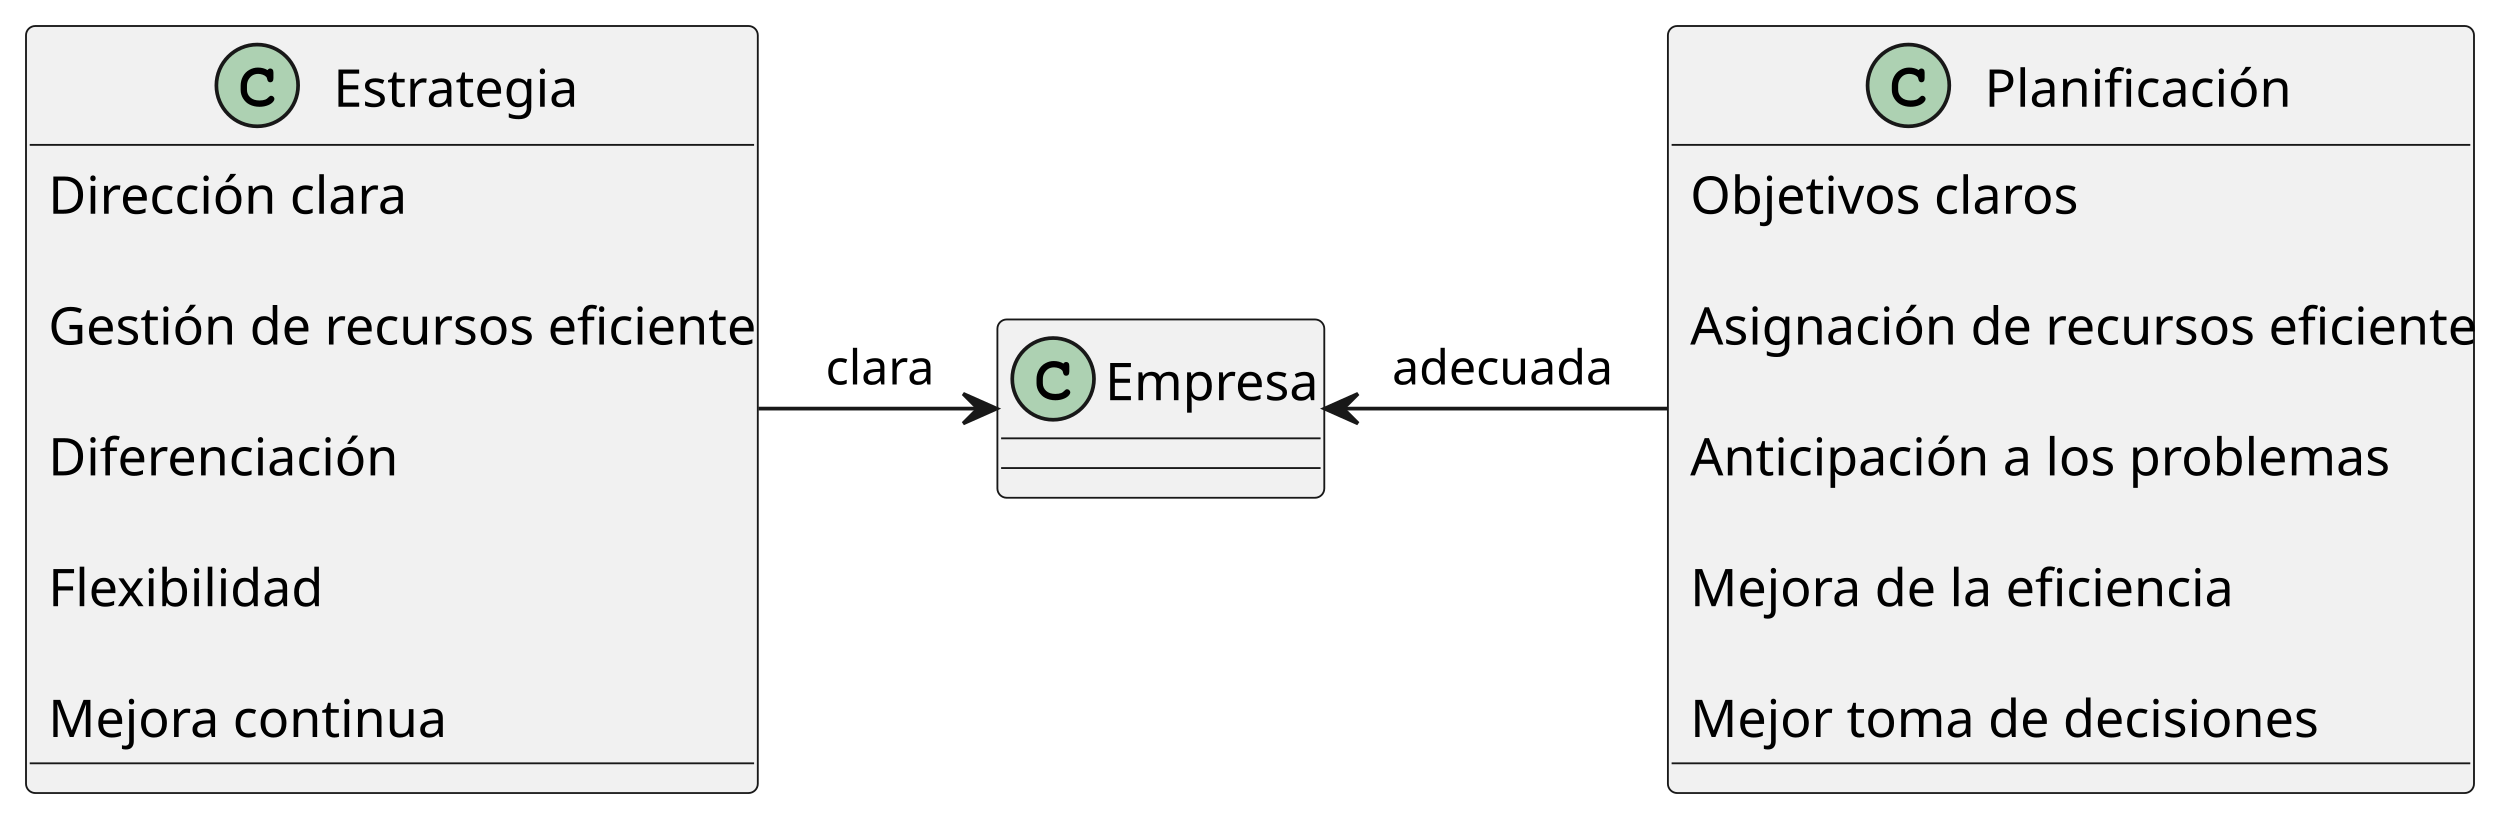
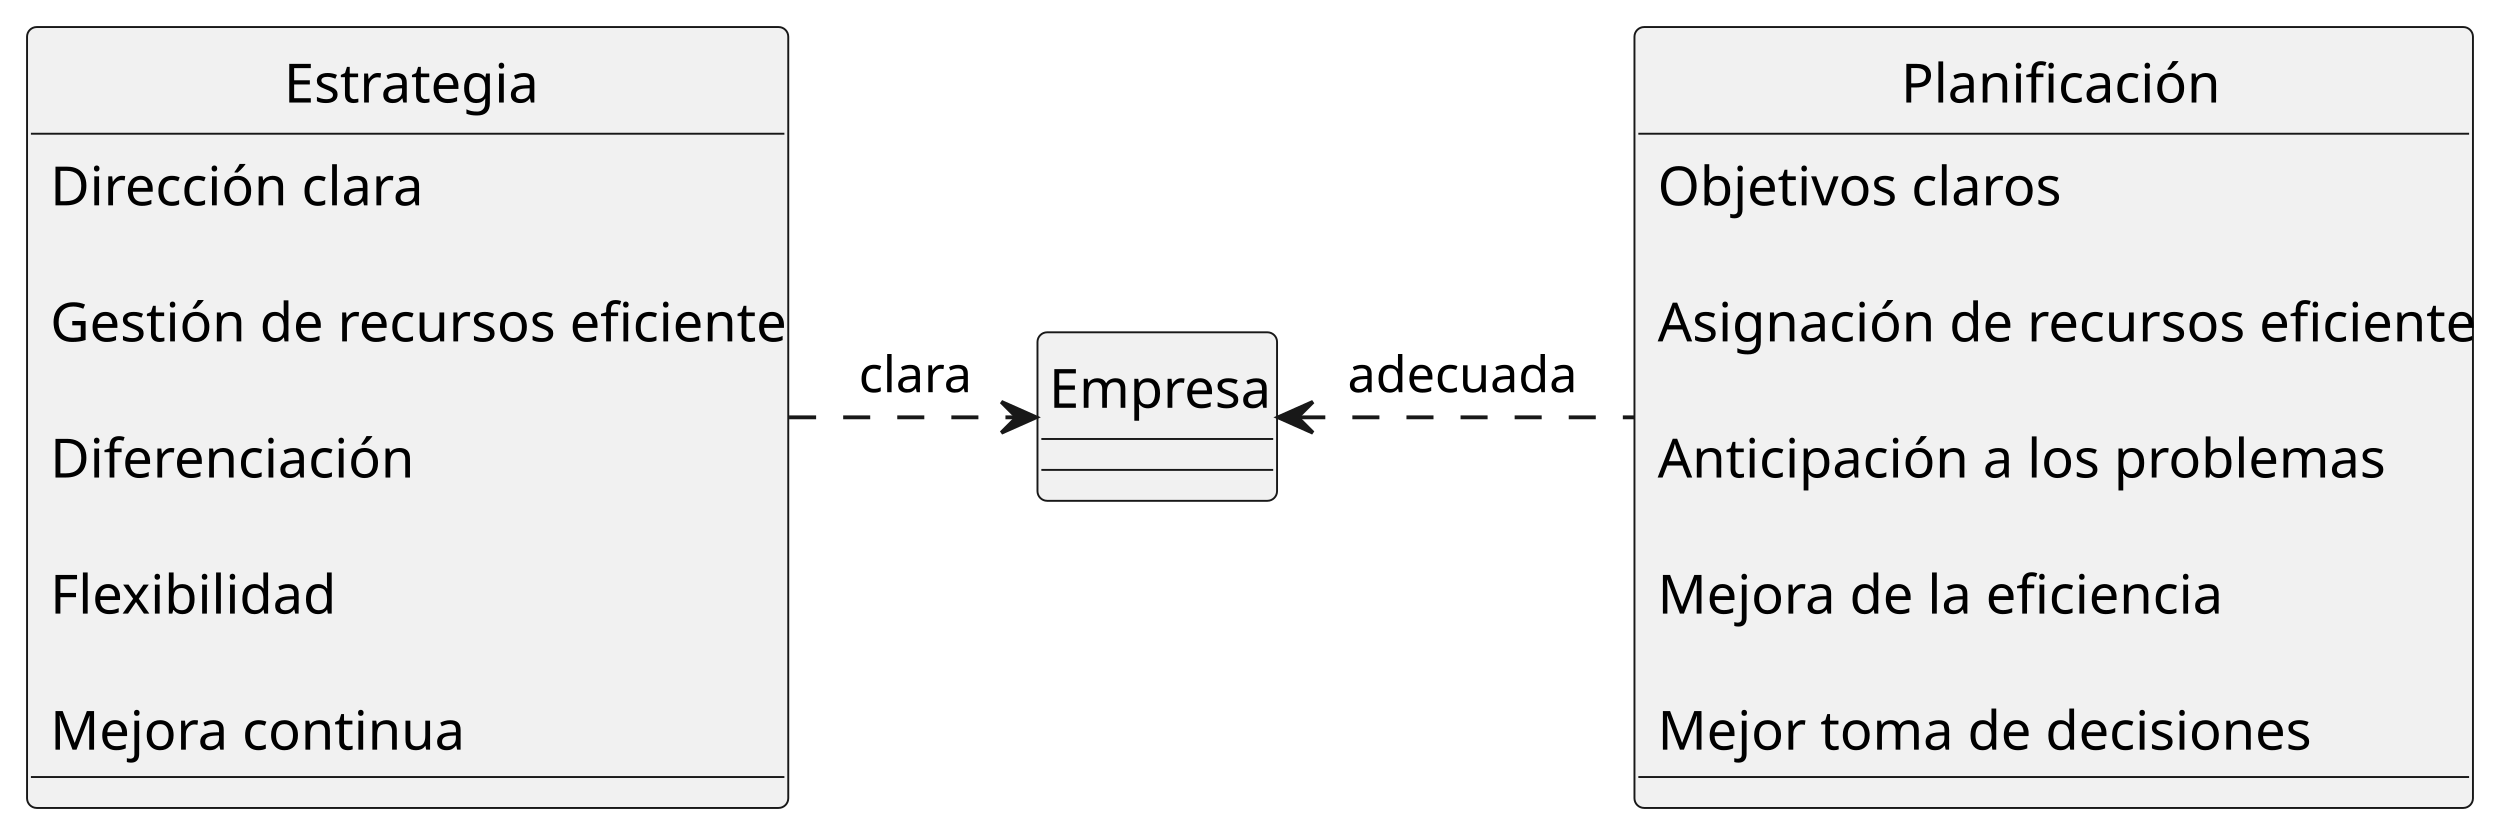
- <svg xmlns="http://www.w3.org/2000/svg" contentStyleType="text/css" height="220px" preserveAspectRatio="none" style="width:673px;height:220px;background:#FFFFFF;" version="1.1" viewBox="0 0 673 220" width="673px" zoomAndPan="magnify">
+ <svg xmlns="http://www.w3.org/2000/svg" contentStyleType="text/css" height="216px" preserveAspectRatio="none" style="width:647px;height:216px;background:#FFFFFF;" version="1.1" viewBox="0 0 647 216" width="647px" zoomAndPan="magnify">
  <defs />
  <g>
    <g id="elem_Empresa">
-       <rect codeLine="1" fill="#F1F1F1" height="48" id="Empresa" rx="2.5" ry="2.5" style="stroke:#181818;stroke-width:0.5;" width="88" x="268.5" y="86" />
-       <ellipse cx="283.5" cy="102" fill="#ADD1B2" rx="11" ry="11" style="stroke:#181818;stroke-width:1.0;" />
-       <path d="M286.266,97.875 Q286.422,97.656 286.609,97.547 Q286.797,97.438 287.016,97.438 Q287.391,97.438 287.625,97.703 Q287.859,97.953 287.859,98.562 L287.859,100.016 Q287.859,100.625 287.625,100.891 Q287.391,101.156 287.016,101.156 Q286.672,101.156 286.469,100.953 Q286.266,100.766 286.156,100.25 Q286.109,99.891 285.922,99.703 Q285.594,99.328 284.984,99.109 Q284.375,98.891 283.75,98.891 Q282.984,98.891 282.344,99.219 Q281.719,99.547 281.219,100.297 Q280.734,101.047 280.734,102.078 L280.734,103.172 Q280.734,104.406 281.625,105.234 Q282.516,106.047 284.109,106.047 Q285.047,106.047 285.703,105.797 Q286.094,105.641 286.516,105.203 Q286.781,104.938 286.922,104.859 Q287.078,104.781 287.281,104.781 Q287.609,104.781 287.859,105.047 Q288.125,105.297 288.125,105.641 Q288.125,105.984 287.781,106.391 Q287.281,106.969 286.484,107.297 Q285.406,107.75 284.109,107.75 Q282.594,107.75 281.391,107.125 Q280.406,106.625 279.719,105.562 Q279.031,104.484 279.031,103.203 L279.031,102.047 Q279.031,100.719 279.641,99.578 Q280.266,98.422 281.359,97.812 Q282.453,97.188 283.688,97.188 Q284.422,97.188 285.062,97.359 Q285.719,97.516 286.266,97.875 Z " fill="#000000" />
-       <text fill="#000000" font-family="sans-serif" font-size="14" lengthAdjust="spacing" textLength="56" x="297.5" y="107.728">Empresa</text>
-       <line style="stroke:#181818;stroke-width:0.5;" x1="269.5" x2="355.5" y1="118" y2="118" />
-       <line style="stroke:#181818;stroke-width:0.5;" x1="269.5" x2="355.5" y1="126" y2="126" />
+       <rect codeLine="1" fill="#F1F1F1" height="43.609" id="Empresa" rx="2.5" ry="2.5" style="stroke:#181818;stroke-width:0.5;" width="62" x="268.5" y="86" />
+       <text fill="#000000" font-family="sans-serif" font-size="14" lengthAdjust="spacing" textLength="56" x="271.5" y="105.533">Empresa</text>
+       <line style="stroke:#181818;stroke-width:0.5;" x1="269.5" x2="329.5" y1="113.609" y2="113.609" />
+       <line style="stroke:#181818;stroke-width:0.5;" x1="269.5" x2="329.5" y1="121.609" y2="121.609" />
    </g>
    <g id="elem_Estrategia">
-       <rect codeLine="3" fill="#F1F1F1" height="206.484" id="Estrategia" rx="2.5" ry="2.5" style="stroke:#181818;stroke-width:0.5;" width="197" x="7" y="7" />
-       <ellipse cx="69.25" cy="23" fill="#ADD1B2" rx="11" ry="11" style="stroke:#181818;stroke-width:1.0;" />
-       <path d="M72.016,18.875 Q72.172,18.656 72.359,18.547 Q72.547,18.438 72.766,18.438 Q73.141,18.438 73.375,18.703 Q73.609,18.953 73.609,19.562 L73.609,21.016 Q73.609,21.625 73.375,21.891 Q73.141,22.156 72.766,22.156 Q72.422,22.156 72.219,21.953 Q72.016,21.766 71.906,21.25 Q71.859,20.891 71.672,20.703 Q71.344,20.328 70.734,20.109 Q70.125,19.891 69.5,19.891 Q68.734,19.891 68.094,20.219 Q67.469,20.547 66.969,21.297 Q66.484,22.047 66.484,23.078 L66.484,24.172 Q66.484,25.406 67.375,26.234 Q68.266,27.047 69.859,27.047 Q70.797,27.047 71.453,26.797 Q71.844,26.641 72.266,26.203 Q72.531,25.938 72.672,25.859 Q72.828,25.781 73.031,25.781 Q73.359,25.781 73.609,26.047 Q73.875,26.297 73.875,26.641 Q73.875,26.984 73.531,27.391 Q73.031,27.969 72.234,28.297 Q71.156,28.75 69.859,28.75 Q68.344,28.75 67.141,28.125 Q66.156,27.625 65.469,26.562 Q64.781,25.484 64.781,24.203 L64.781,23.047 Q64.781,21.719 65.391,20.578 Q66.016,19.422 67.109,18.812 Q68.203,18.188 69.438,18.188 Q70.172,18.188 70.812,18.359 Q71.469,18.516 72.016,18.875 Z " fill="#000000" />
-       <text fill="#000000" font-family="sans-serif" font-size="14" lengthAdjust="spacing" textLength="64" x="89.75" y="28.729">Estrategia</text>
-       <line style="stroke:#181818;stroke-width:0.5;" x1="8" x2="203" y1="39" y2="39" />
-       <text fill="#000000" font-family="sans-serif" font-size="14" lengthAdjust="spacing" textLength="94" x="13" y="57.533">Dirección clara</text>
-       <text fill="#000000" font-family="sans-serif" font-size="14" lengthAdjust="spacing" textLength="4" x="13" y="75.143"> </text>
-       <text fill="#000000" font-family="sans-serif" font-size="14" lengthAdjust="spacing" textLength="185" x="13" y="92.752">Gestión de recursos eficiente</text>
-       <text fill="#000000" font-family="sans-serif" font-size="14" lengthAdjust="spacing" textLength="4" x="13" y="110.361"> </text>
-       <text fill="#000000" font-family="sans-serif" font-size="14" lengthAdjust="spacing" textLength="90" x="13" y="127.971">Diferenciación</text>
-       <text fill="#000000" font-family="sans-serif" font-size="14" lengthAdjust="spacing" textLength="4" x="13" y="145.58"> </text>
-       <text fill="#000000" font-family="sans-serif" font-size="14" lengthAdjust="spacing" textLength="70" x="13" y="163.19">Flexibilidad</text>
-       <text fill="#000000" font-family="sans-serif" font-size="14" lengthAdjust="spacing" textLength="4" x="13" y="180.799"> </text>
-       <text fill="#000000" font-family="sans-serif" font-size="14" lengthAdjust="spacing" textLength="101" x="13" y="198.408">Mejora continua</text>
-       <line style="stroke:#181818;stroke-width:0.5;" x1="8" x2="203" y1="205.484" y2="205.484" />
+       <rect codeLine="3" fill="#F1F1F1" height="202.094" id="Estrategia" rx="2.5" ry="2.5" style="stroke:#181818;stroke-width:0.5;" width="197" x="7" y="7" />
+       <text fill="#000000" font-family="sans-serif" font-size="14" lengthAdjust="spacing" textLength="64" x="73.5" y="26.533">Estrategia</text>
+       <line style="stroke:#181818;stroke-width:0.5;" x1="8" x2="203" y1="34.609" y2="34.609" />
+       <text fill="#000000" font-family="sans-serif" font-size="14" lengthAdjust="spacing" textLength="94" x="13" y="53.143">Dirección clara</text>
+       <text fill="#000000" font-family="sans-serif" font-size="14" lengthAdjust="spacing" textLength="4" x="13" y="70.752"> </text>
+       <text fill="#000000" font-family="sans-serif" font-size="14" lengthAdjust="spacing" textLength="185" x="13" y="88.361">Gestión de recursos eficiente</text>
+       <text fill="#000000" font-family="sans-serif" font-size="14" lengthAdjust="spacing" textLength="4" x="13" y="105.971"> </text>
+       <text fill="#000000" font-family="sans-serif" font-size="14" lengthAdjust="spacing" textLength="90" x="13" y="123.58">Diferenciación</text>
+       <text fill="#000000" font-family="sans-serif" font-size="14" lengthAdjust="spacing" textLength="4" x="13" y="141.19"> </text>
+       <text fill="#000000" font-family="sans-serif" font-size="14" lengthAdjust="spacing" textLength="70" x="13" y="158.799">Flexibilidad</text>
+       <text fill="#000000" font-family="sans-serif" font-size="14" lengthAdjust="spacing" textLength="4" x="13" y="176.408"> </text>
+       <text fill="#000000" font-family="sans-serif" font-size="14" lengthAdjust="spacing" textLength="101" x="13" y="194.018">Mejora continua</text>
+       <line style="stroke:#181818;stroke-width:0.5;" x1="8" x2="203" y1="201.094" y2="201.094" />
    </g>
    <g id="elem_Planificación">
-       <rect codeLine="15" fill="#F1F1F1" height="206.484" id="Planificación" rx="2.5" ry="2.5" style="stroke:#181818;stroke-width:0.5;" width="217" x="449" y="7" />
-       <ellipse cx="513.75" cy="23" fill="#ADD1B2" rx="11" ry="11" style="stroke:#181818;stroke-width:1.0;" />
-       <path d="M516.516,18.875 Q516.672,18.656 516.859,18.547 Q517.047,18.438 517.266,18.438 Q517.641,18.438 517.875,18.703 Q518.109,18.953 518.109,19.562 L518.109,21.016 Q518.109,21.625 517.875,21.891 Q517.641,22.156 517.266,22.156 Q516.922,22.156 516.719,21.953 Q516.516,21.766 516.406,21.25 Q516.359,20.891 516.172,20.703 Q515.844,20.328 515.234,20.109 Q514.625,19.891 514,19.891 Q513.234,19.891 512.594,20.219 Q511.969,20.547 511.469,21.297 Q510.984,22.047 510.984,23.078 L510.984,24.172 Q510.984,25.406 511.875,26.234 Q512.766,27.047 514.359,27.047 Q515.297,27.047 515.953,26.797 Q516.344,26.641 516.766,26.203 Q517.031,25.938 517.172,25.859 Q517.328,25.781 517.531,25.781 Q517.859,25.781 518.109,26.047 Q518.375,26.297 518.375,26.641 Q518.375,26.984 518.031,27.391 Q517.531,27.969 516.734,28.297 Q515.656,28.75 514.359,28.75 Q512.844,28.75 511.641,28.125 Q510.656,27.625 509.969,26.562 Q509.281,25.484 509.281,24.203 L509.281,23.047 Q509.281,21.719 509.891,20.578 Q510.516,19.422 511.609,18.812 Q512.703,18.188 513.938,18.188 Q514.672,18.188 515.312,18.359 Q515.969,18.516 516.516,18.875 Z " fill="#000000" />
-       <text fill="#000000" font-family="sans-serif" font-size="14" lengthAdjust="spacing" textLength="79" x="534.25" y="28.729">Planificación</text>
-       <line style="stroke:#181818;stroke-width:0.5;" x1="450" x2="665" y1="39" y2="39" />
-       <text fill="#000000" font-family="sans-serif" font-size="14" lengthAdjust="spacing" textLength="101" x="455" y="57.533">Objetivos claros</text>
-       <text fill="#000000" font-family="sans-serif" font-size="14" lengthAdjust="spacing" textLength="4" x="455" y="75.143"> </text>
-       <text fill="#000000" font-family="sans-serif" font-size="14" lengthAdjust="spacing" textLength="205" x="455" y="92.752">Asignación de recursos eficiente</text>
-       <text fill="#000000" font-family="sans-serif" font-size="14" lengthAdjust="spacing" textLength="4" x="455" y="110.361"> </text>
-       <text fill="#000000" font-family="sans-serif" font-size="14" lengthAdjust="spacing" textLength="180" x="455" y="127.971">Anticipación a los problemas</text>
-       <text fill="#000000" font-family="sans-serif" font-size="14" lengthAdjust="spacing" textLength="4" x="455" y="145.58"> </text>
-       <text fill="#000000" font-family="sans-serif" font-size="14" lengthAdjust="spacing" textLength="141" x="455" y="163.19">Mejora de la eficiencia</text>
-       <text fill="#000000" font-family="sans-serif" font-size="14" lengthAdjust="spacing" textLength="4" x="455" y="180.799"> </text>
-       <text fill="#000000" font-family="sans-serif" font-size="14" lengthAdjust="spacing" textLength="161" x="455" y="198.408">Mejor toma de decisiones</text>
-       <line style="stroke:#181818;stroke-width:0.5;" x1="450" x2="665" y1="205.484" y2="205.484" />
+       <rect codeLine="15" fill="#F1F1F1" height="202.094" id="Planificación" rx="2.5" ry="2.5" style="stroke:#181818;stroke-width:0.5;" width="217" x="423" y="7" />
+       <text fill="#000000" font-family="sans-serif" font-size="14" lengthAdjust="spacing" textLength="79" x="492" y="26.533">Planificación</text>
+       <line style="stroke:#181818;stroke-width:0.5;" x1="424" x2="639" y1="34.609" y2="34.609" />
+       <text fill="#000000" font-family="sans-serif" font-size="14" lengthAdjust="spacing" textLength="101" x="429" y="53.143">Objetivos claros</text>
+       <text fill="#000000" font-family="sans-serif" font-size="14" lengthAdjust="spacing" textLength="4" x="429" y="70.752"> </text>
+       <text fill="#000000" font-family="sans-serif" font-size="14" lengthAdjust="spacing" textLength="205" x="429" y="88.361">Asignación de recursos eficiente</text>
+       <text fill="#000000" font-family="sans-serif" font-size="14" lengthAdjust="spacing" textLength="4" x="429" y="105.971"> </text>
+       <text fill="#000000" font-family="sans-serif" font-size="14" lengthAdjust="spacing" textLength="180" x="429" y="123.58">Anticipación a los problemas</text>
+       <text fill="#000000" font-family="sans-serif" font-size="14" lengthAdjust="spacing" textLength="4" x="429" y="141.19"> </text>
+       <text fill="#000000" font-family="sans-serif" font-size="14" lengthAdjust="spacing" textLength="141" x="429" y="158.799">Mejora de la eficiencia</text>
+       <text fill="#000000" font-family="sans-serif" font-size="14" lengthAdjust="spacing" textLength="4" x="429" y="176.408"> </text>
+       <text fill="#000000" font-family="sans-serif" font-size="14" lengthAdjust="spacing" textLength="161" x="429" y="194.018">Mejor toma de decisiones</text>
+       <line style="stroke:#181818;stroke-width:0.5;" x1="424" x2="639" y1="201.094" y2="201.094" />
    </g>
    <g id="link_Estrategia_Empresa">
-       <path codeLine="29" d="M204.15,110 C224.53,110 245.17,110 262.88,110 " fill="none" id="Estrategia-to-Empresa" style="stroke:#181818;stroke-width:1.0;" />
-       <polygon fill="#181818" points="268.28,110,259.28,106,263.28,110,259.28,114,268.28,110" style="stroke:#181818;stroke-width:1.0;" />
-       <text fill="#000000" font-family="sans-serif" font-size="13" lengthAdjust="spacing" textLength="28" x="222.25" y="103.495">clara</text>
+       <path codeLine="29" d="M204.21,108 C225.24,108 246.17,108 263.04,108 " fill="none" id="Estrategia-to-Empresa" style="stroke:#181818;stroke-width:1.0;stroke-dasharray:7.0,7.0;" />
+       <polygon fill="#181818" points="268.14,108,259.14,104,263.14,108,259.14,112,268.14,108" style="stroke:#181818;stroke-width:1.0;" />
+       <text fill="#000000" font-family="sans-serif" font-size="13" lengthAdjust="spacing" textLength="28" x="222.25" y="101.495">clara</text>
    </g>
    <g id="link_Empresa_Planificación">
-       <path codeLine="30" d="M361.83,110 C386.91,110 418.43,110 448.81,110 " fill="none" id="Empresa-backto-Planificación" style="stroke:#181818;stroke-width:1.0;" />
-       <polygon fill="#181818" points="356.58,110,365.58,114,361.58,110,365.58,106,356.58,110" style="stroke:#181818;stroke-width:1.0;" />
-       <text fill="#000000" font-family="sans-serif" font-size="13" lengthAdjust="spacing" textLength="56" x="374.75" y="103.495">adecuada</text>
+       <path codeLine="30" d="M335.99,108 C359.57,108 391.6,108 422.91,108 " fill="none" id="Empresa-backto-Planificación" style="stroke:#181818;stroke-width:1.0;stroke-dasharray:7.0,7.0;" />
+       <polygon fill="#181818" points="330.79,108,339.79,112,335.79,108,339.79,104,330.79,108" style="stroke:#181818;stroke-width:1.0;" />
+       <text fill="#000000" font-family="sans-serif" font-size="13" lengthAdjust="spacing" textLength="56" x="348.75" y="101.495">adecuada</text>
    </g>
  </g>
</svg>
